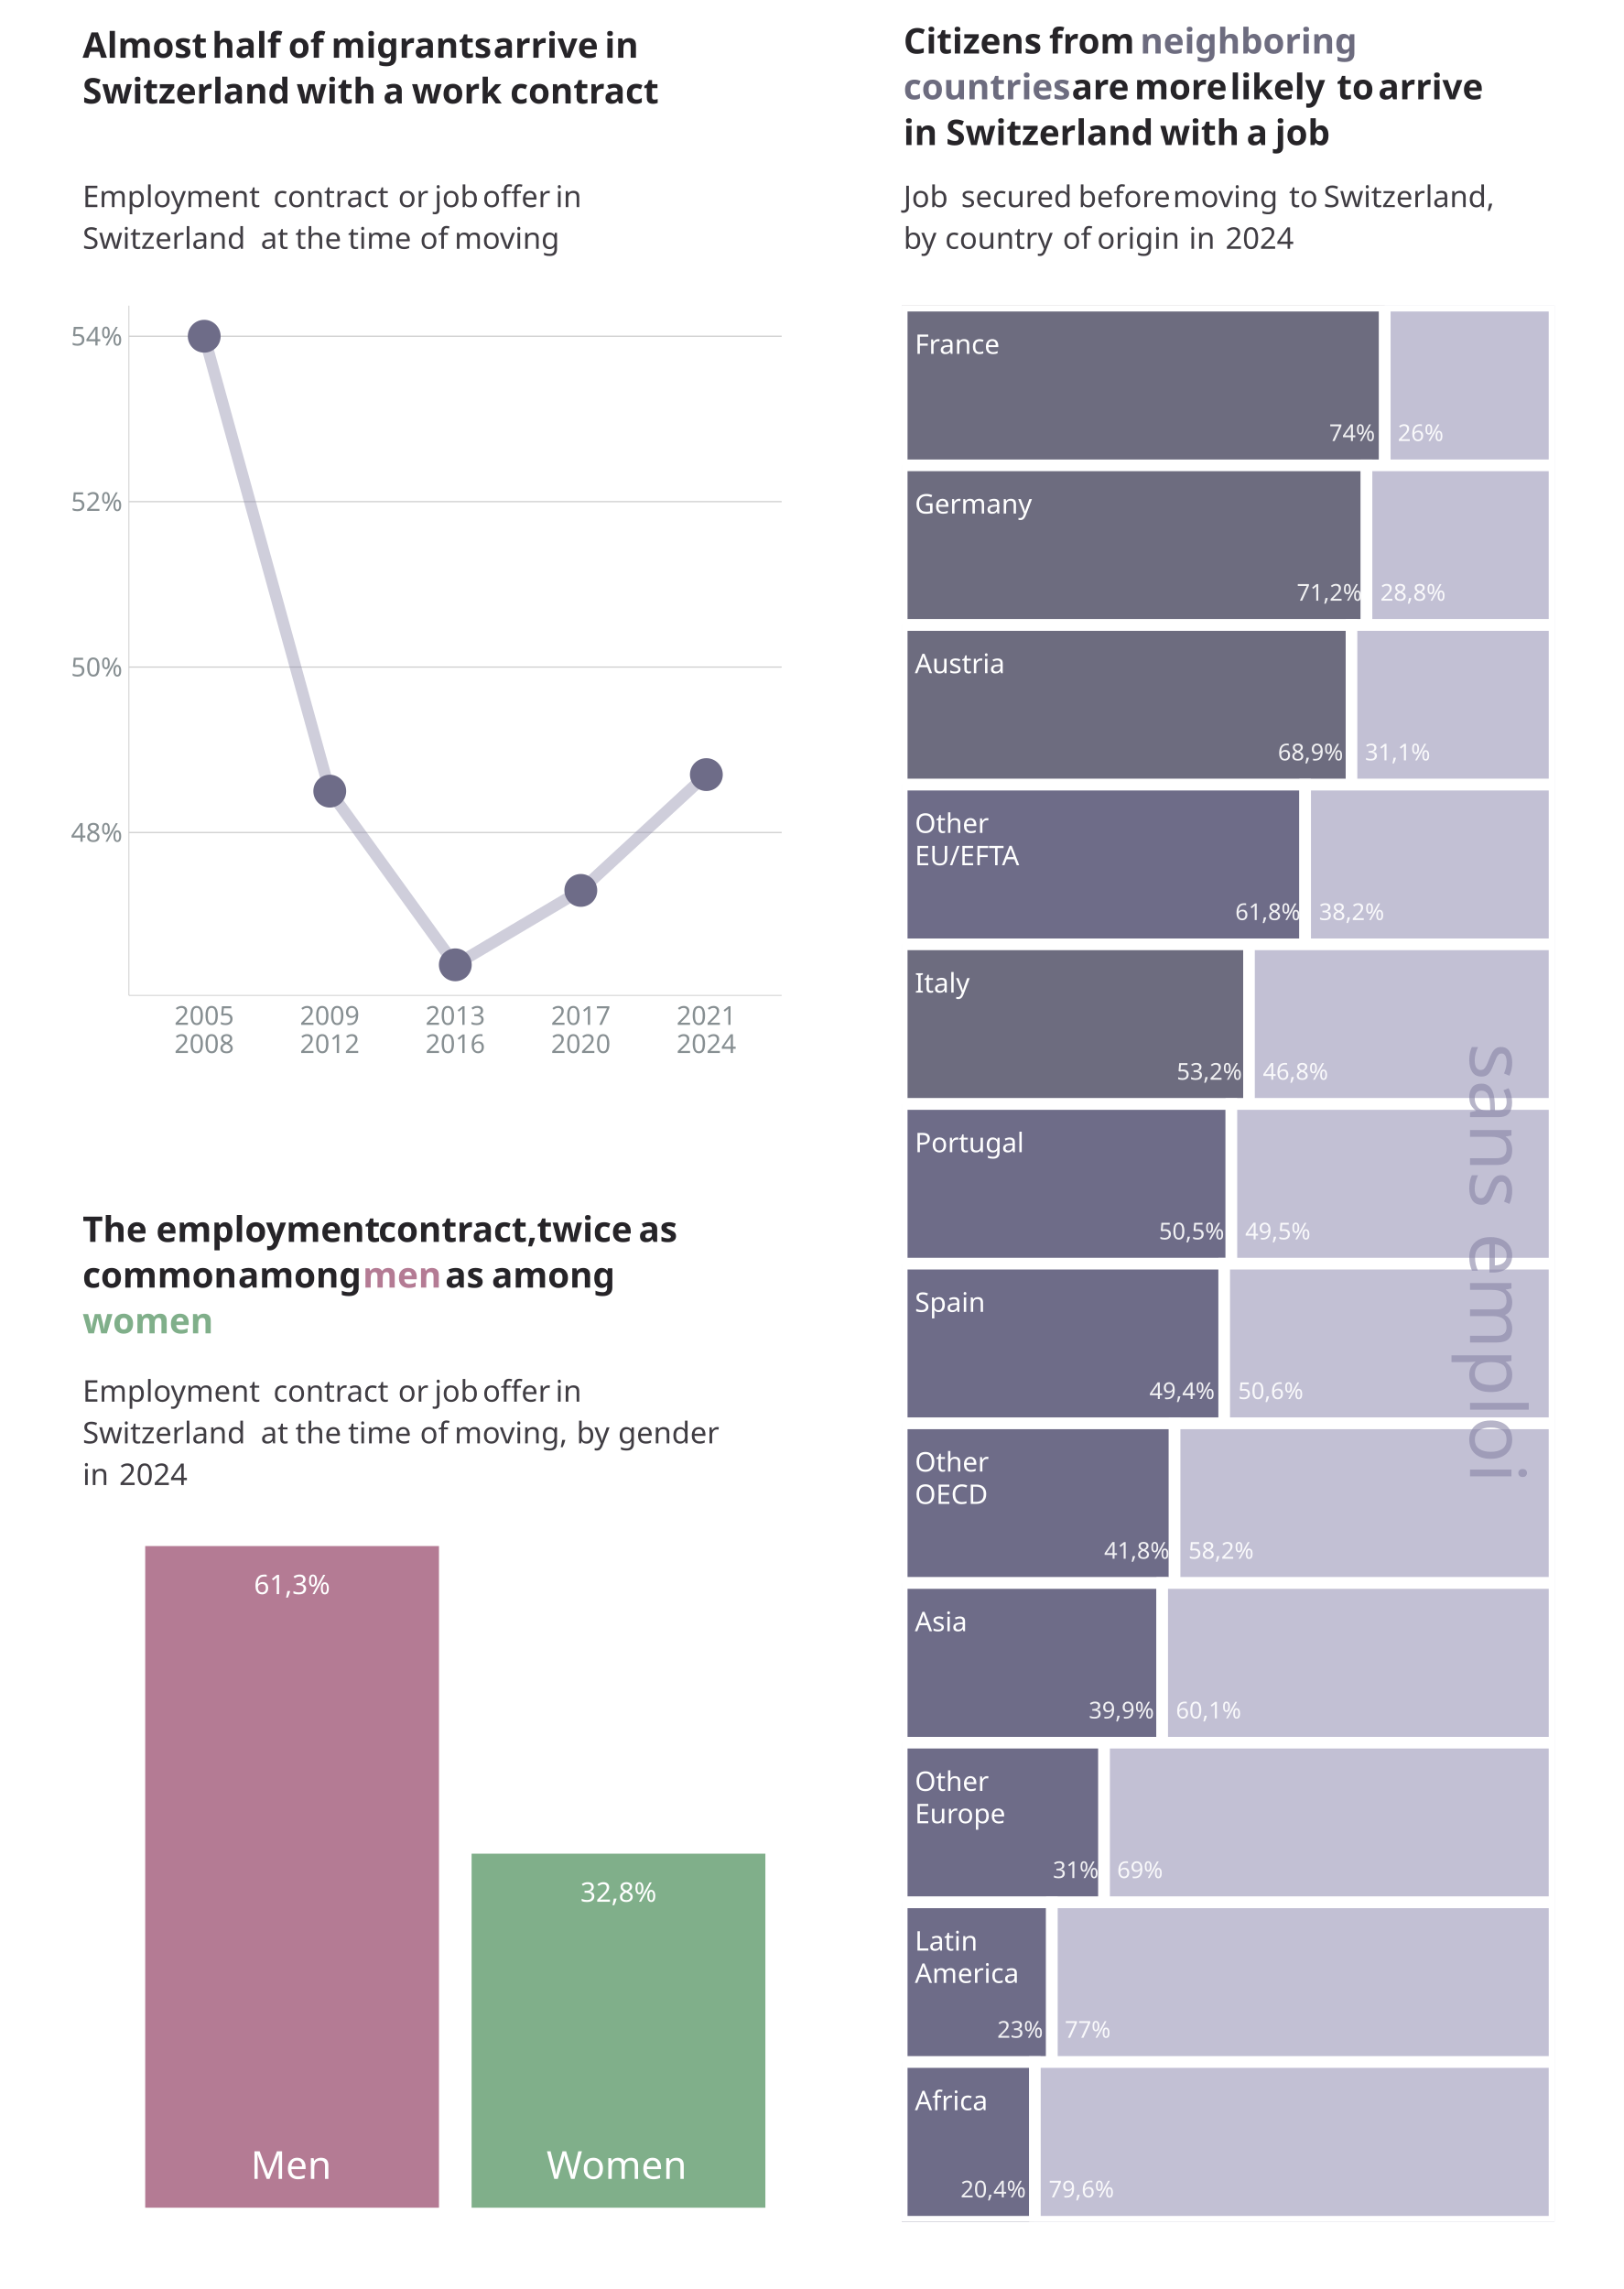
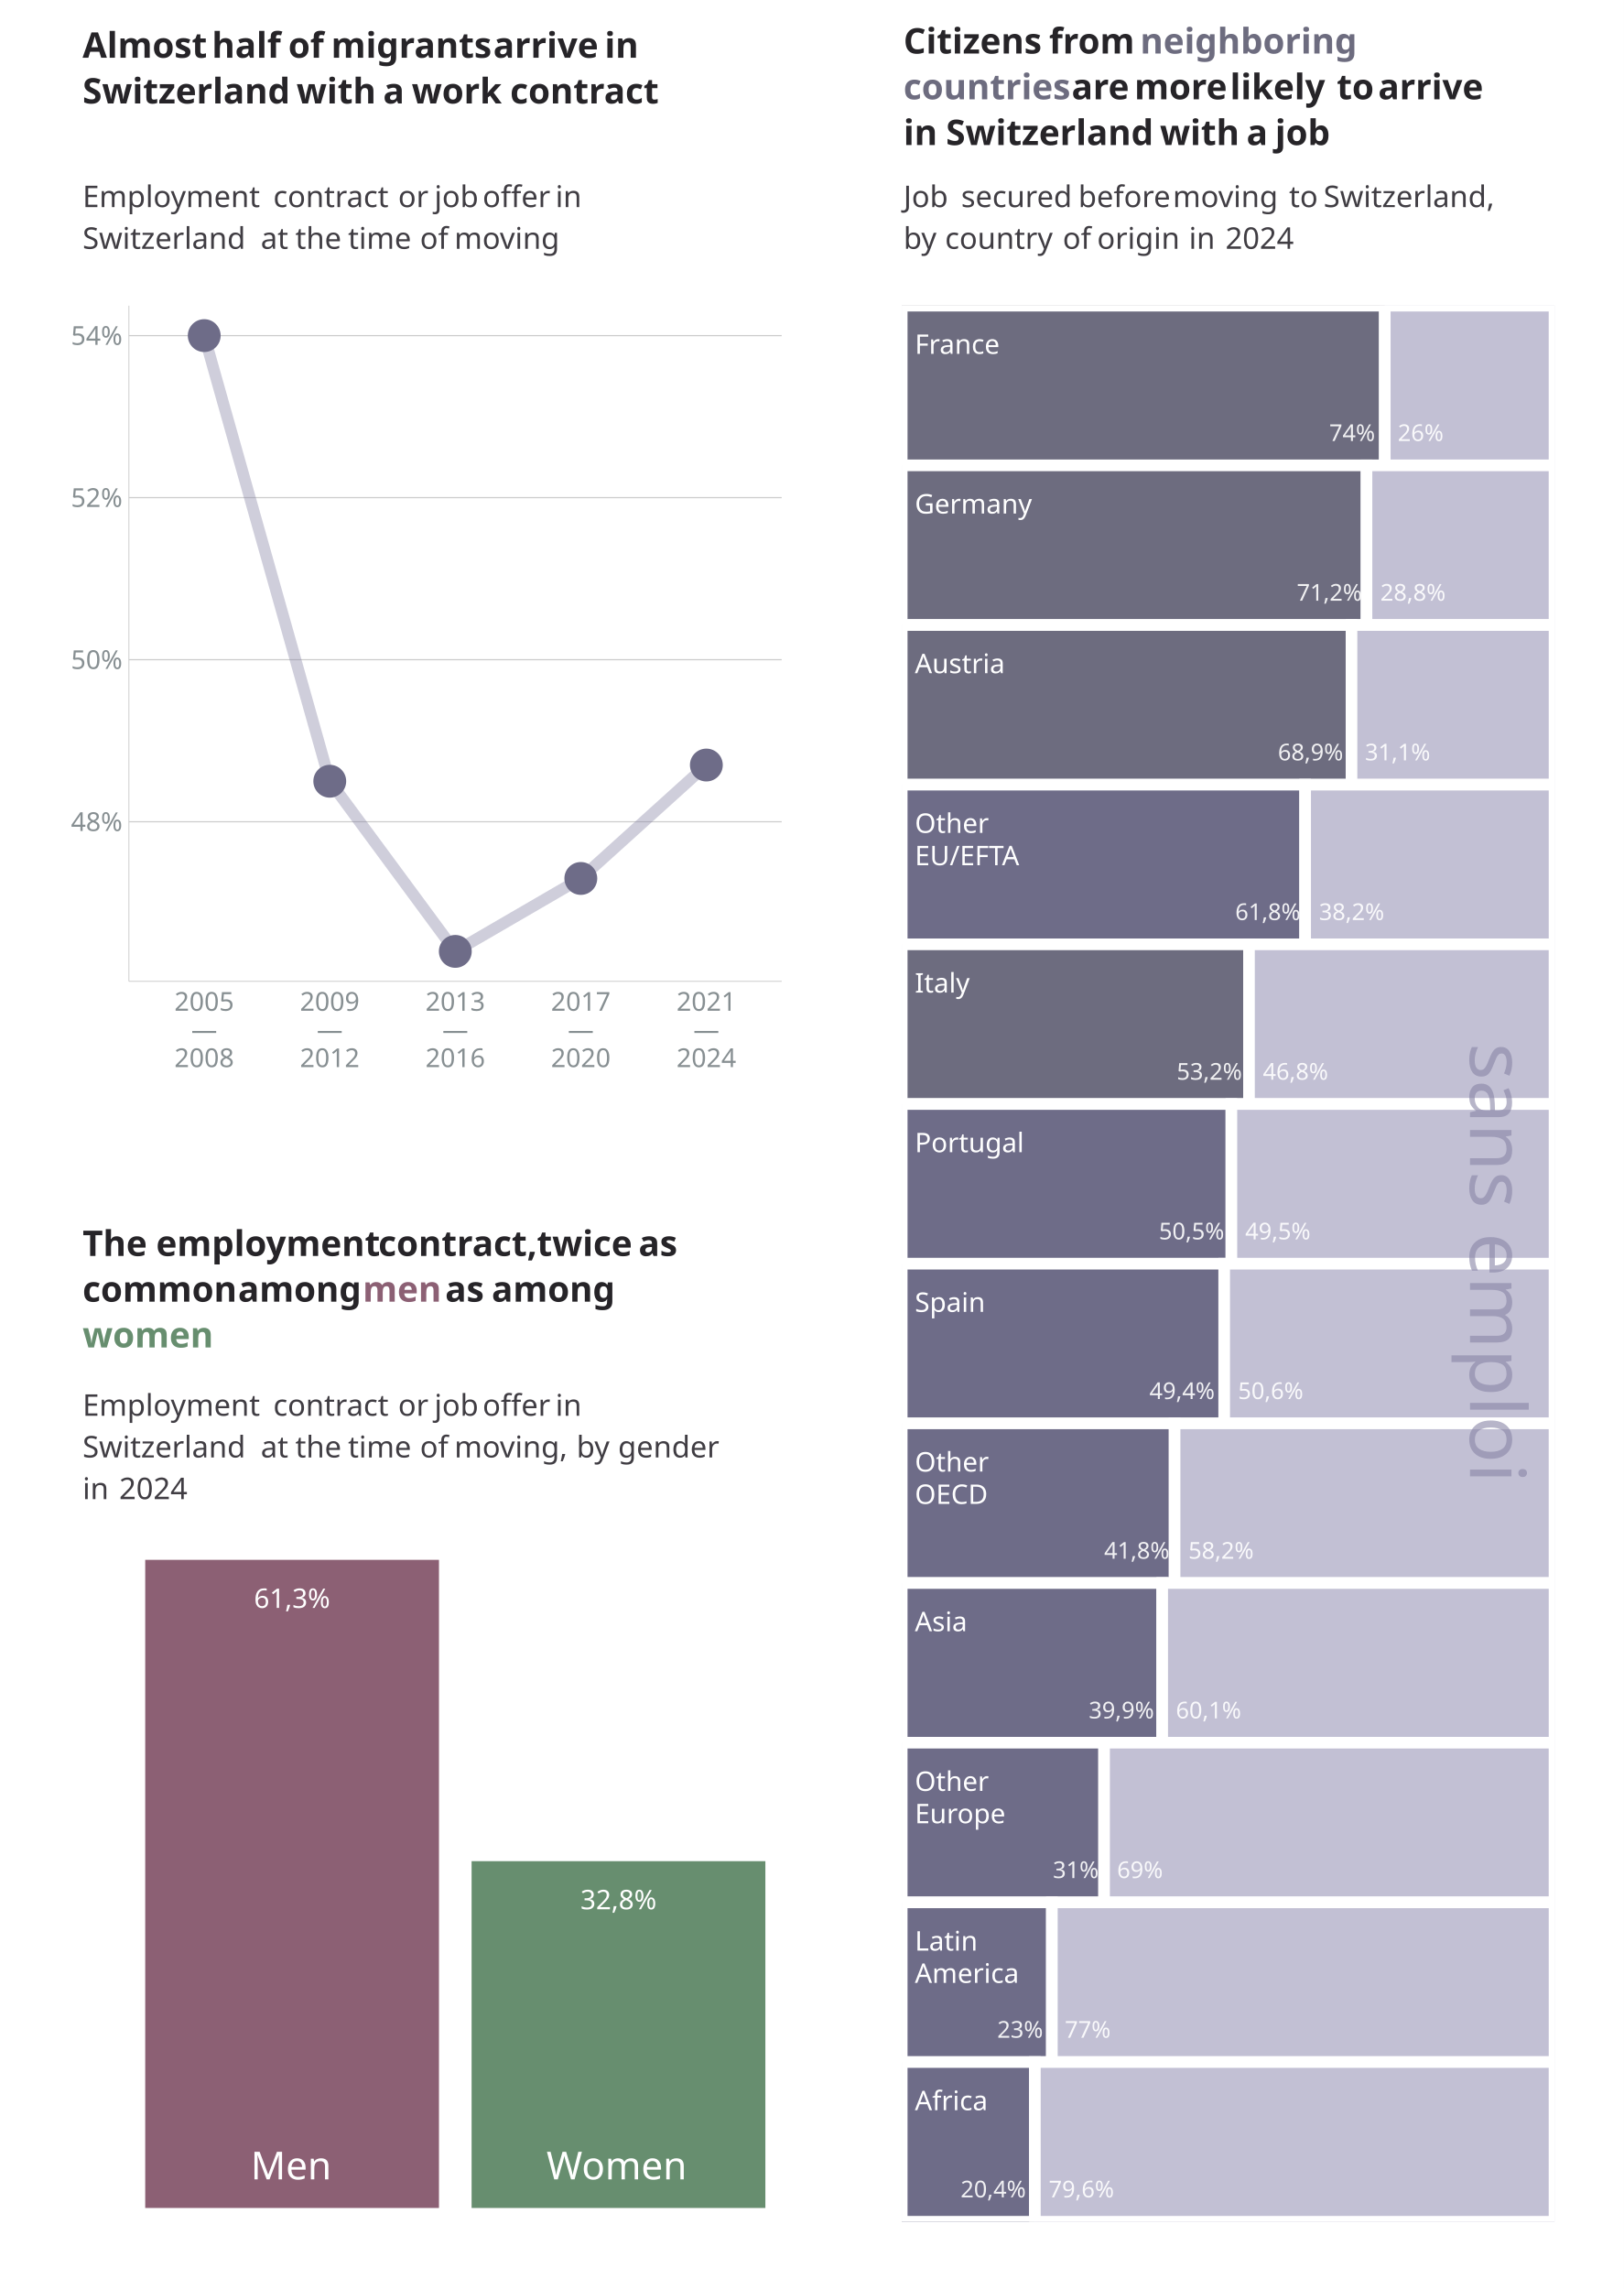
<svg xmlns="http://www.w3.org/2000/svg" width="597.60pt" height="842.40pt" viewBox="0 0 597.60 842.40">
  <g class="svglite">
    <defs>
      <style type="text/css">
    .svglite line, .svglite polyline, .svglite polygon, .svglite path, .svglite rect, .svglite circle {
      fill: none;
      stroke: #000000;
      stroke-linecap: round;
      stroke-linejoin: round;
      stroke-miterlimit: 10.00;
    }
    .svglite text {
      white-space: pre;
    }
    .svglite g.glyphgroup path {
      fill: inherit;
      stroke: none;
    }
  </style>
    </defs>
    <rect width="100%" height="100%" style="stroke: none; fill: #FFFFFF;" />
    <defs>
      <clipPath id="cpMC4wMHw1OTcuNjB8MC4wMHw4NDIuNDA=">
        <rect x="0.00" y="0.00" width="597.60" height="842.40" />
      </clipPath>
    </defs>
    <g clip-path="url(#cpMC4wMHw1OTcuNjB8MC4wMHw4NDIuNDA=)">
      <rect x="0.00" y="0.00" width="597.60" height="842.40" style="stroke-width: 1.07; stroke: #FFFFFF; fill: #FFFFFF;" />
    </g>
    <defs>
      <clipPath id="cpNDcuNDR8NTcyLjIwfDExMi41MHw4MTcuNjQ=">
        <rect x="47.44" y="112.50" width="524.75" height="705.14" />
      </clipPath>
    </defs>
    <g clip-path="url(#cpNDcuNDR8NTcyLjIwfDExMi41MHw4MTcuNjQ=)">
</g>
    <g clip-path="url(#cpMC4wMHw1OTcuNjB8MC4wMHw4NDIuNDA=)">
</g>
    <defs>
      <clipPath id="cpMzA3LjY1fDU5Mi4xMnw1LjQ4fDgzNi45Mg==">
        <rect x="307.65" y="5.48" width="284.47" height="831.44" />
      </clipPath>
    </defs>
    <g clip-path="url(#cpMzA3LjY1fDU5Mi4xMnw1LjQ4fDgzNi45Mg==)">
      <rect x="307.65" y="5.48" width="284.47" height="831.44" style="stroke-width: 0.00; stroke: none; fill: #FFFFFF;" />
    </g>
    <g clip-path="url(#cpMC4wMHw1OTcuNjB8MC4wMHw4NDIuNDA=)">
</g>
    <defs>
      <clipPath id="cpNDcuNDR8Mjg3LjczfDExMi41MHw4MTcuNjQ=">
        <rect x="47.44" y="112.50" width="240.28" height="705.14" />
      </clipPath>
    </defs>
    <g clip-path="url(#cpNDcuNDR8Mjg3LjczfDExMi41MHw4MTcuNjQ=)">
</g>
    <g clip-path="url(#cpMC4wMHw1OTcuNjB8MC4wMHw4NDIuNDA=)">
</g>
    <g clip-path="url(#cpNDcuNDR8Mjg3LjczfDExMi41MHw4MTcuNjQ=)">
</g>
    <g clip-path="url(#cpMC4wMHw1OTcuNjB8MC4wMHw4NDIuNDA=)">
</g>
    <defs>
-       <clipPath id="cpNS40OHwzMDcuNjV8NS40OHw0NDkuNjg=">
-         <rect x="5.48" y="5.48" width="302.17" height="444.20" />
-       </clipPath>
-     </defs>
-     <g clip-path="url(#cpNS40OHwzMDcuNjV8NS40OHw0NDkuNjg=)">
-       <rect x="5.48" y="5.48" width="302.17" height="444.20" style="stroke-width: 0.00; stroke: none; fill: #FFFFFF;" />
-     </g>
-     <g clip-path="url(#cpMC4wMHw1OTcuNjB8MC4wMHw4NDIuNDA=)">
- </g>
-     <defs>
-       <clipPath id="cpNS40OHwzMDcuNjV8NDQ5LjY4fDgzNi45Mg==">
-         <rect x="5.48" y="449.68" width="302.17" height="387.24" />
-       </clipPath>
-     </defs>
-     <g clip-path="url(#cpNS40OHwzMDcuNjV8NDQ5LjY4fDgzNi45Mg==)">
-       <rect x="5.48" y="449.68" width="302.17" height="387.24" style="stroke-width: 0.00; stroke: none; fill: #FFFFFF;" />
-     </g>
-     <g clip-path="url(#cpMC4wMHw1OTcuNjB8MC4wMHw4NDIuNDA=)">
- </g>
-     <defs>
-       <clipPath id="cpNDcuNDR8Mjg3LjczfDExMi41MHwzNjYuMzI=">
-         <rect x="47.44" y="112.50" width="240.28" height="253.83" />
-       </clipPath>
-     </defs>
-     <g clip-path="url(#cpNDcuNDR8Mjg3LjczfDExMi41MHwzNjYuMzI=)">
-       <rect x="47.44" y="112.50" width="240.28" height="253.83" style="stroke-width: 0.00; stroke: #FFFFFF; fill: #FFFFFF;" />
-       <polyline points="47.44,306.38 287.73,306.38 " style="stroke-width: 0.43; stroke: #CCCCCC; stroke-linecap: butt;" />
-       <polyline points="47.44,245.50 287.73,245.50 " style="stroke-width: 0.43; stroke: #CCCCCC; stroke-linecap: butt;" />
-       <polyline points="47.44,184.62 287.73,184.62 " style="stroke-width: 0.43; stroke: #CCCCCC; stroke-linecap: butt;" />
-       <polyline points="47.44,123.74 287.73,123.74 " style="stroke-width: 0.43; stroke: #CCCCCC; stroke-linecap: butt;" />
-       <polyline points="75.17,123.74 121.38,291.16 167.59,355.08 213.79,327.69 260.00,285.07 " style="stroke-width: 4.27; stroke: #8884A6; stroke-opacity: 0.40;" />
-       <circle cx="75.17" cy="123.74" r="5.69" style="stroke-width: 0.71; stroke: #6E6C88; fill: #6E6C88;" />
-       <circle cx="121.38" cy="291.16" r="5.69" style="stroke-width: 0.71; stroke: #6E6C88; fill: #6E6C88;" />
-       <circle cx="167.59" cy="355.08" r="5.69" style="stroke-width: 0.71; stroke: #6E6C88; fill: #6E6C88;" />
-       <circle cx="213.79" cy="327.69" r="5.69" style="stroke-width: 0.71; stroke: #6E6C88; fill: #6E6C88;" />
-       <circle cx="260.00" cy="285.07" r="5.69" style="stroke-width: 0.71; stroke: #6E6C88; fill: #6E6C88;" />
-     </g>
-     <g clip-path="url(#cpMC4wMHw1OTcuNjB8MC4wMHw4NDIuNDA=)">
-       <polyline points="47.44,366.32 47.44,112.50 " style="stroke-width: 0.32; stroke: #CCCCCC; stroke-linecap: butt;" />
-       <text x="35.60" y="309.79" text-anchor="middle" style="font-size: 9.60px;fill: #878F92; font-family: &quot;Roboto Slab&quot;;">48%</text>
-       <text x="35.60" y="248.91" text-anchor="middle" style="font-size: 9.60px;fill: #878F92; font-family: &quot;Roboto Slab&quot;;">50%</text>
-       <text x="35.60" y="188.03" text-anchor="middle" style="font-size: 9.60px;fill: #878F92; font-family: &quot;Roboto Slab&quot;;">52%</text>
-       <text x="35.60" y="127.15" text-anchor="middle" style="font-size: 9.60px;fill: #878F92; font-family: &quot;Roboto Slab&quot;;">54%</text>
-       <polyline points="47.44,366.32 287.73,366.32 " style="stroke-width: 0.32; stroke: #CCCCCC; stroke-linecap: butt;" />
-       <text x="75.17" y="377.16" text-anchor="middle" style="font-size: 9.60px;fill: #878F92; font-family: &quot;Roboto Slab&quot;;">2005</text>
-       <text x="75.17" y="387.53" text-anchor="middle" style="font-size: 9.60px;fill: #878F92; font-family: &quot;Roboto Slab&quot;;">2008</text>
-       <text x="121.38" y="377.16" text-anchor="middle" style="font-size: 9.60px;fill: #878F92; font-family: &quot;Roboto Slab&quot;;">2009</text>
-       <text x="121.38" y="387.53" text-anchor="middle" style="font-size: 9.60px;fill: #878F92; font-family: &quot;Roboto Slab&quot;;">2012</text>
-       <text x="167.59" y="377.16" text-anchor="middle" style="font-size: 9.60px;fill: #878F92; font-family: &quot;Roboto Slab&quot;;">2013</text>
-       <text x="167.59" y="387.53" text-anchor="middle" style="font-size: 9.60px;fill: #878F92; font-family: &quot;Roboto Slab&quot;;">2016</text>
-       <text x="213.79" y="377.16" text-anchor="middle" style="font-size: 9.60px;fill: #878F92; font-family: &quot;Roboto Slab&quot;;">2017</text>
-       <text x="213.79" y="387.53" text-anchor="middle" style="font-size: 9.60px;fill: #878F92; font-family: &quot;Roboto Slab&quot;;">2020</text>
-       <text x="260.00" y="377.16" text-anchor="middle" style="font-size: 9.60px;fill: #878F92; font-family: &quot;Roboto Slab&quot;;">2021</text>
-       <text x="260.00" y="387.53" text-anchor="middle" style="font-size: 9.60px;fill: #878F92; font-family: &quot;Roboto Slab&quot;;">2024</text>
+       <clipPath id="cpNS40OHwzMDcuNjV8NS40OHw0NTQuODY=">
+         <rect x="5.48" y="5.48" width="302.17" height="449.38" />
+       </clipPath>
+     </defs>
+     <g clip-path="url(#cpNS40OHwzMDcuNjV8NS40OHw0NTQuODY=)">
+       <rect x="5.48" y="5.48" width="302.17" height="449.38" style="stroke-width: 0.00; stroke: none; fill: #FFFFFF;" />
+     </g>
+     <g clip-path="url(#cpMC4wMHw1OTcuNjB8MC4wMHw4NDIuNDA=)">
+ </g>
+     <defs>
+       <clipPath id="cpNS40OHwzMDcuNjV8NDU0Ljg2fDgzNi45Mg==">
+         <rect x="5.48" y="454.86" width="302.17" height="382.06" />
+       </clipPath>
+     </defs>
+     <g clip-path="url(#cpNS40OHwzMDcuNjV8NDU0Ljg2fDgzNi45Mg==)">
+       <rect x="5.48" y="454.86" width="302.17" height="382.06" style="stroke-width: 0.00; stroke: none; fill: #FFFFFF;" />
+     </g>
+     <g clip-path="url(#cpMC4wMHw1OTcuNjB8MC4wMHw4NDIuNDA=)">
+ </g>
+     <defs>
+       <clipPath id="cpNDcuNDR8Mjg3LjczfDExMi41MHwzNjEuMTQ=">
+         <rect x="47.44" y="112.50" width="240.28" height="248.64" />
+       </clipPath>
+     </defs>
+     <g clip-path="url(#cpNDcuNDR8Mjg3LjczfDExMi41MHwzNjEuMTQ=)">
+       <rect x="47.44" y="112.50" width="240.28" height="248.64" style="stroke-width: 0.00; stroke: none; fill: #FFFFFF;" />
+       <polyline points="47.44,302.42 287.73,302.42 " style="stroke-width: 0.43; stroke: #CCCCCC; stroke-linecap: butt;" />
+       <polyline points="47.44,242.78 287.73,242.78 " style="stroke-width: 0.43; stroke: #CCCCCC; stroke-linecap: butt;" />
+       <polyline points="47.44,183.14 287.73,183.14 " style="stroke-width: 0.43; stroke: #CCCCCC; stroke-linecap: butt;" />
+       <polyline points="47.44,123.51 287.73,123.51 " style="stroke-width: 0.43; stroke: #CCCCCC; stroke-linecap: butt;" />
+       <polyline points="75.17,123.51 121.38,287.51 167.59,350.13 213.79,323.29 260.00,281.55 " style="stroke-width: 4.27; stroke: #8884A6; stroke-opacity: 0.40;" />
+       <circle cx="75.17" cy="123.51" r="5.69" style="stroke-width: 0.71; stroke: #6E6C88; fill: #6E6C88;" />
+       <circle cx="121.38" cy="287.51" r="5.69" style="stroke-width: 0.71; stroke: #6E6C88; fill: #6E6C88;" />
+       <circle cx="167.59" cy="350.13" r="5.69" style="stroke-width: 0.71; stroke: #6E6C88; fill: #6E6C88;" />
+       <circle cx="213.79" cy="323.29" r="5.69" style="stroke-width: 0.71; stroke: #6E6C88; fill: #6E6C88;" />
+       <circle cx="260.00" cy="281.55" r="5.69" style="stroke-width: 0.71; stroke: #6E6C88; fill: #6E6C88;" />
+     </g>
+     <g clip-path="url(#cpMC4wMHw1OTcuNjB8MC4wMHw4NDIuNDA=)">
+       <polyline points="47.44,361.14 47.44,112.50 " style="stroke-width: 0.32; stroke: #CCCCCC; stroke-linecap: butt;" />
+       <text x="35.60" y="305.83" text-anchor="middle" style="font-size: 9.60px;fill: #878F92; font-family: &quot;Roboto Slab&quot;;">48%</text>
+       <text x="35.60" y="246.19" text-anchor="middle" style="font-size: 9.60px;fill: #878F92; font-family: &quot;Roboto Slab&quot;;">50%</text>
+       <text x="35.60" y="186.56" text-anchor="middle" style="font-size: 9.60px;fill: #878F92; font-family: &quot;Roboto Slab&quot;;">52%</text>
+       <text x="35.60" y="126.92" text-anchor="middle" style="font-size: 9.60px;fill: #878F92; font-family: &quot;Roboto Slab&quot;;">54%</text>
+       <polyline points="47.44,361.14 287.73,361.14 " style="stroke-width: 0.32; stroke: #CCCCCC; stroke-linecap: butt;" />
+       <text x="75.17" y="371.98" text-anchor="middle" style="font-size: 9.60px;fill: #878F92; font-family: &quot;Roboto Slab&quot;;">2005</text>
+       <text x="75.17" y="382.35" text-anchor="middle" style="font-size: 9.60px;fill: #878F92; font-family: &quot;Roboto Slab&quot;;">—</text>
+       <text x="75.17" y="392.71" text-anchor="middle" style="font-size: 9.60px;fill: #878F92; font-family: &quot;Roboto Slab&quot;;">2008</text>
+       <text x="121.38" y="371.98" text-anchor="middle" style="font-size: 9.60px;fill: #878F92; font-family: &quot;Roboto Slab&quot;;">2009</text>
+       <text x="121.38" y="382.35" text-anchor="middle" style="font-size: 9.60px;fill: #878F92; font-family: &quot;Roboto Slab&quot;;">—</text>
+       <text x="121.38" y="392.71" text-anchor="middle" style="font-size: 9.60px;fill: #878F92; font-family: &quot;Roboto Slab&quot;;">2012</text>
+       <text x="167.59" y="371.98" text-anchor="middle" style="font-size: 9.60px;fill: #878F92; font-family: &quot;Roboto Slab&quot;;">2013</text>
+       <text x="167.59" y="382.35" text-anchor="middle" style="font-size: 9.60px;fill: #878F92; font-family: &quot;Roboto Slab&quot;;">—</text>
+       <text x="167.59" y="392.71" text-anchor="middle" style="font-size: 9.60px;fill: #878F92; font-family: &quot;Roboto Slab&quot;;">2016</text>
+       <text x="213.79" y="371.98" text-anchor="middle" style="font-size: 9.60px;fill: #878F92; font-family: &quot;Roboto Slab&quot;;">2017</text>
+       <text x="213.79" y="382.35" text-anchor="middle" style="font-size: 9.60px;fill: #878F92; font-family: &quot;Roboto Slab&quot;;">—</text>
+       <text x="213.79" y="392.71" text-anchor="middle" style="font-size: 9.60px;fill: #878F92; font-family: &quot;Roboto Slab&quot;;">2020</text>
+       <text x="260.00" y="371.98" text-anchor="middle" style="font-size: 9.60px;fill: #878F92; font-family: &quot;Roboto Slab&quot;;">2021</text>
+       <text x="260.00" y="382.35" text-anchor="middle" style="font-size: 9.60px;fill: #878F92; font-family: &quot;Roboto Slab&quot;;">—</text>
+       <text x="260.00" y="392.71" text-anchor="middle" style="font-size: 9.60px;fill: #878F92; font-family: &quot;Roboto Slab&quot;;">2024</text>
      <text x="30.39" y="76.22" style="font-size: 11.00px;fill: #403D43; font-family: &quot;Roboto Slab&quot;;">Employment</text>
      <text x="100.57" y="76.22" style="font-size: 11.00px;fill: #403D43; font-family: &quot;Roboto Slab&quot;;">contract</text>
      <text x="146.53" y="76.22" style="font-size: 11.00px;fill: #403D43; font-family: &quot;Roboto Slab&quot;;">or</text>
      <text x="159.88" y="76.22" style="font-size: 11.00px;fill: #403D43; font-family: &quot;Roboto Slab&quot;;">job</text>
      <text x="177.62" y="76.22" style="font-size: 11.00px;fill: #403D43; font-family: &quot;Roboto Slab&quot;;">offer</text>
      <text x="204.46" y="76.22" style="font-size: 11.00px;fill: #403D43; font-family: &quot;Roboto Slab&quot;;">in</text>
      <text x="30.39" y="91.57" style="font-size: 11.00px;fill: #403D43; font-family: &quot;Roboto Slab&quot;;">Switzerland</text>
      <text x="95.97" y="91.57" style="font-size: 11.00px;fill: #403D43; font-family: &quot;Roboto Slab&quot;;">at</text>
      <text x="108.71" y="91.57" style="font-size: 11.00px;fill: #403D43; font-family: &quot;Roboto Slab&quot;;">the</text>
      <text x="128.11" y="91.57" style="font-size: 11.00px;fill: #403D43; font-family: &quot;Roboto Slab&quot;;">time</text>
      <text x="154.58" y="91.57" style="font-size: 11.00px;fill: #403D43; font-family: &quot;Roboto Slab&quot;;">of</text>
      <text x="167.24" y="91.57" style="font-size: 11.00px;fill: #403D43; font-family: &quot;Roboto Slab&quot;;">moving</text>
      <text x="30.39" y="21.25" style="font-size: 13.00px; font-weight: 800;fill: #262428; font-family: &quot;Roboto Slab&quot;;">Almost</text>
      <text x="77.97" y="21.25" style="font-size: 13.00px; font-weight: 800;fill: #262428; font-family: &quot;Roboto Slab&quot;;">half</text>
      <text x="106.10" y="21.25" style="font-size: 13.00px; font-weight: 800;fill: #262428; font-family: &quot;Roboto Slab&quot;;">of</text>
      <text x="121.87" y="21.25" style="font-size: 13.00px; font-weight: 800;fill: #262428; font-family: &quot;Roboto Slab&quot;;">migrants</text>
      <text x="181.55" y="21.25" style="font-size: 13.00px; font-weight: 800;fill: #262428; font-family: &quot;Roboto Slab&quot;;">arrive</text>
      <text x="222.55" y="21.25" style="font-size: 13.00px; font-weight: 800;fill: #262428; font-family: &quot;Roboto Slab&quot;;">in</text>
      <text x="30.39" y="38.08" style="font-size: 13.00px; font-weight: 800;fill: #262428; font-family: &quot;Roboto Slab&quot;;">Switzerland</text>
      <text x="109.15" y="38.08" style="font-size: 13.00px; font-weight: 800;fill: #262428; font-family: &quot;Roboto Slab&quot;;">with</text>
      <text x="141.01" y="38.08" style="font-size: 13.00px; font-weight: 800;fill: #262428; font-family: &quot;Roboto Slab&quot;;">a</text>
      <text x="151.55" y="38.08" style="font-size: 13.00px; font-weight: 800;fill: #262428; font-family: &quot;Roboto Slab&quot;;">work</text>
      <text x="187.77" y="38.08" style="font-size: 13.00px; font-weight: 800;fill: #262428; font-family: &quot;Roboto Slab&quot;;">contract</text>
-       <rect x="47.44" y="563.82" width="240.28" height="253.83" style="stroke-width: 0.00; stroke: #FFFFFF; fill: #FFFFFF;" />
-       <rect x="53.45" y="568.98" width="108.13" height="243.50" style="stroke-width: 1.07; stroke: none; stroke-linecap: butt; stroke-linejoin: miter; fill: #B47B94;" />
-       <rect x="173.59" y="682.19" width="108.13" height="130.29" style="stroke-width: 1.07; stroke: none; stroke-linecap: butt; stroke-linejoin: miter; fill: #80AF8A;" />
-       <text x="92.29" y="801.87" style="font-size: 14.23px;fill: #FFFFFF; font-family: &quot;Roboto Slab&quot;;">Men</text>
-       <text x="201.15" y="801.87" style="font-size: 14.23px;fill: #FFFFFF; font-family: &quot;Roboto Slab&quot;;">Women</text>
-       <text x="107.51" y="586.67" text-anchor="middle" style="font-size: 9.96px;fill: #FFFFFF; font-family: &quot;Roboto Slab&quot;;">61,3%</text>
-       <text x="227.66" y="699.88" text-anchor="middle" style="font-size: 9.96px;fill: #FFFFFF; font-family: &quot;Roboto Slab&quot;;">32,8%</text>
-       <text x="30.39" y="515.84" style="font-size: 11.00px;fill: #403D43; font-family: &quot;Roboto Slab&quot;;">Employment</text>
-       <text x="100.57" y="515.84" style="font-size: 11.00px;fill: #403D43; font-family: &quot;Roboto Slab&quot;;">contract</text>
-       <text x="146.53" y="515.84" style="font-size: 11.00px;fill: #403D43; font-family: &quot;Roboto Slab&quot;;">or</text>
-       <text x="159.88" y="515.84" style="font-size: 11.00px;fill: #403D43; font-family: &quot;Roboto Slab&quot;;">job</text>
-       <text x="177.62" y="515.84" style="font-size: 11.00px;fill: #403D43; font-family: &quot;Roboto Slab&quot;;">offer</text>
-       <text x="204.46" y="515.84" style="font-size: 11.00px;fill: #403D43; font-family: &quot;Roboto Slab&quot;;">in</text>
-       <text x="30.39" y="531.18" style="font-size: 11.00px;fill: #403D43; font-family: &quot;Roboto Slab&quot;;">Switzerland</text>
-       <text x="95.97" y="531.18" style="font-size: 11.00px;fill: #403D43; font-family: &quot;Roboto Slab&quot;;">at</text>
-       <text x="108.71" y="531.18" style="font-size: 11.00px;fill: #403D43; font-family: &quot;Roboto Slab&quot;;">the</text>
-       <text x="128.11" y="531.18" style="font-size: 11.00px;fill: #403D43; font-family: &quot;Roboto Slab&quot;;">time</text>
-       <text x="154.58" y="531.18" style="font-size: 11.00px;fill: #403D43; font-family: &quot;Roboto Slab&quot;;">of</text>
-       <text x="167.24" y="531.18" style="font-size: 11.00px;fill: #403D43; font-family: &quot;Roboto Slab&quot;;">moving,</text>
-       <text x="212.21" y="531.18" style="font-size: 11.00px;fill: #403D43; font-family: &quot;Roboto Slab&quot;;">by</text>
-       <text x="227.49" y="531.18" style="font-size: 11.00px;fill: #403D43; font-family: &quot;Roboto Slab&quot;;">gender</text>
-       <text x="30.39" y="546.52" style="font-size: 11.00px;fill: #403D43; font-family: &quot;Roboto Slab&quot;;">in</text>
-       <text x="43.84" y="546.52" style="font-size: 11.00px;fill: #403D43; font-family: &quot;Roboto Slab&quot;;">2024</text>
-       <text x="30.39" y="457.03" style="font-size: 13.00px; font-weight: 800;fill: #262428; font-family: &quot;Roboto Slab&quot;;">The</text>
-       <text x="57.47" y="457.03" style="font-size: 13.00px; font-weight: 800;fill: #262428; font-family: &quot;Roboto Slab&quot;;">employment</text>
-       <text x="139.25" y="457.03" style="font-size: 13.00px; font-weight: 800;fill: #262428; font-family: &quot;Roboto Slab&quot;;">contract,</text>
-       <text x="197.62" y="457.03" style="font-size: 13.00px; font-weight: 800;fill: #262428; font-family: &quot;Roboto Slab&quot;;">twice</text>
-       <text x="235.02" y="457.03" style="font-size: 13.00px; font-weight: 800;fill: #262428; font-family: &quot;Roboto Slab&quot;;">as</text>
-       <text x="30.39" y="473.86" style="font-size: 13.00px; font-weight: 800;fill: #262428; font-family: &quot;Roboto Slab&quot;;">common</text>
-       <text x="87.59" y="473.86" style="font-size: 13.00px; font-weight: 800;fill: #262428; font-family: &quot;Roboto Slab&quot;;">among</text>
-       <text x="133.50" y="473.86" style="font-size: 13.00px; font-weight: 800;fill: #B47B94; font-family: &quot;Roboto Slab&quot;;">men</text>
-       <text x="163.85" y="473.86" style="font-size: 13.00px; font-weight: 800;fill: #262428; font-family: &quot;Roboto Slab&quot;;">as</text>
-       <text x="180.97" y="473.86" style="font-size: 13.00px; font-weight: 800;fill: #262428; font-family: &quot;Roboto Slab&quot;;">among</text>
-       <text x="30.39" y="490.70" style="font-size: 13.00px; font-weight: 800;fill: #80AF8A; font-family: &quot;Roboto Slab&quot;;">women</text>
+       <rect x="47.44" y="569.00" width="240.28" height="248.64" style="stroke-width: 0.00; stroke: none; fill: #FFFFFF;" />
+       <rect x="53.45" y="574.06" width="108.13" height="238.52" style="stroke-width: 1.07; stroke: none; stroke-linecap: butt; stroke-linejoin: miter; fill: #8C6074;" />
+       <rect x="173.59" y="684.95" width="108.13" height="127.63" style="stroke-width: 1.07; stroke: none; stroke-linecap: butt; stroke-linejoin: miter; fill: #678E6F;" />
+       <text x="92.29" y="802.06" style="font-size: 14.23px;fill: #FFFFFF; font-family: &quot;Roboto Slab&quot;;">Men</text>
+       <text x="201.15" y="802.06" style="font-size: 14.23px;fill: #FFFFFF; font-family: &quot;Roboto Slab&quot;;">Women</text>
+       <text x="107.51" y="591.75" text-anchor="middle" style="font-size: 9.96px;fill: #FFFFFF; font-family: &quot;Roboto Slab&quot;;">61,3%</text>
+       <text x="227.66" y="702.65" text-anchor="middle" style="font-size: 9.96px;fill: #FFFFFF; font-family: &quot;Roboto Slab&quot;;">32,8%</text>
+       <text x="30.39" y="521.02" style="font-size: 11.00px;fill: #403D43; font-family: &quot;Roboto Slab&quot;;">Employment</text>
+       <text x="100.57" y="521.02" style="font-size: 11.00px;fill: #403D43; font-family: &quot;Roboto Slab&quot;;">contract</text>
+       <text x="146.53" y="521.02" style="font-size: 11.00px;fill: #403D43; font-family: &quot;Roboto Slab&quot;;">or</text>
+       <text x="159.88" y="521.02" style="font-size: 11.00px;fill: #403D43; font-family: &quot;Roboto Slab&quot;;">job</text>
+       <text x="177.62" y="521.02" style="font-size: 11.00px;fill: #403D43; font-family: &quot;Roboto Slab&quot;;">offer</text>
+       <text x="204.46" y="521.02" style="font-size: 11.00px;fill: #403D43; font-family: &quot;Roboto Slab&quot;;">in</text>
+       <text x="30.39" y="536.37" style="font-size: 11.00px;fill: #403D43; font-family: &quot;Roboto Slab&quot;;">Switzerland</text>
+       <text x="95.97" y="536.37" style="font-size: 11.00px;fill: #403D43; font-family: &quot;Roboto Slab&quot;;">at</text>
+       <text x="108.71" y="536.37" style="font-size: 11.00px;fill: #403D43; font-family: &quot;Roboto Slab&quot;;">the</text>
+       <text x="128.11" y="536.37" style="font-size: 11.00px;fill: #403D43; font-family: &quot;Roboto Slab&quot;;">time</text>
+       <text x="154.58" y="536.37" style="font-size: 11.00px;fill: #403D43; font-family: &quot;Roboto Slab&quot;;">of</text>
+       <text x="167.24" y="536.37" style="font-size: 11.00px;fill: #403D43; font-family: &quot;Roboto Slab&quot;;">moving,</text>
+       <text x="212.21" y="536.37" style="font-size: 11.00px;fill: #403D43; font-family: &quot;Roboto Slab&quot;;">by</text>
+       <text x="227.49" y="536.37" style="font-size: 11.00px;fill: #403D43; font-family: &quot;Roboto Slab&quot;;">gender</text>
+       <text x="30.39" y="551.71" style="font-size: 11.00px;fill: #403D43; font-family: &quot;Roboto Slab&quot;;">in</text>
+       <text x="43.84" y="551.71" style="font-size: 11.00px;fill: #403D43; font-family: &quot;Roboto Slab&quot;;">2024</text>
+       <text x="30.39" y="462.21" style="font-size: 13.00px; font-weight: 800;fill: #262428; font-family: &quot;Roboto Slab&quot;;">The</text>
+       <text x="57.47" y="462.21" style="font-size: 13.00px; font-weight: 800;fill: #262428; font-family: &quot;Roboto Slab&quot;;">employment</text>
+       <text x="139.25" y="462.21" style="font-size: 13.00px; font-weight: 800;fill: #262428; font-family: &quot;Roboto Slab&quot;;">contract,</text>
+       <text x="197.62" y="462.21" style="font-size: 13.00px; font-weight: 800;fill: #262428; font-family: &quot;Roboto Slab&quot;;">twice</text>
+       <text x="235.02" y="462.21" style="font-size: 13.00px; font-weight: 800;fill: #262428; font-family: &quot;Roboto Slab&quot;;">as</text>
+       <text x="30.39" y="479.05" style="font-size: 13.00px; font-weight: 800;fill: #262428; font-family: &quot;Roboto Slab&quot;;">common</text>
+       <text x="87.59" y="479.05" style="font-size: 13.00px; font-weight: 800;fill: #262428; font-family: &quot;Roboto Slab&quot;;">among</text>
+       <text x="133.50" y="479.05" style="font-size: 13.00px; font-weight: 800;fill: #8C6074; font-family: &quot;Roboto Slab&quot;;">men</text>
+       <text x="163.85" y="479.05" style="font-size: 13.00px; font-weight: 800;fill: #262428; font-family: &quot;Roboto Slab&quot;;">as</text>
+       <text x="180.97" y="479.05" style="font-size: 13.00px; font-weight: 800;fill: #262428; font-family: &quot;Roboto Slab&quot;;">among</text>
+       <text x="30.39" y="495.88" style="font-size: 13.00px; font-weight: 800;fill: #678E6F; font-family: &quot;Roboto Slab&quot;;">women</text>
    </g>
    <defs>
      <clipPath id="cpMzMxLjkxfDU3Mi4yMHwxMTIuNTB8ODE3LjY0">
        <rect x="331.91" y="112.50" width="240.28" height="705.14" />
      </clipPath>
    </defs>
    <g clip-path="url(#cpMzMxLjkxfDU3Mi4yMHwxMTIuNTB8ODE3LjY0)">
-       <rect x="331.91" y="112.50" width="240.28" height="705.14" style="stroke-width: 0.00; stroke: #FFFFFF; fill: #FFFFFF;" />
+       <rect x="331.91" y="112.50" width="240.28" height="705.14" style="stroke-width: 0.00; stroke: none; fill: #FFFFFF;" />
      <rect x="331.91" y="112.50" width="177.81" height="58.76" style="stroke-width: 4.27; stroke: #FFFFFF; stroke-linecap: butt; stroke-linejoin: miter; fill: #6D6C7F;" />
      <rect x="509.72" y="112.50" width="62.47" height="58.76" style="stroke-width: 4.27; stroke: #FFFFFF; stroke-linecap: butt; stroke-linejoin: miter; fill: #C2C0D4;" />
      <rect x="331.91" y="171.26" width="171.08" height="58.76" style="stroke-width: 4.27; stroke: #FFFFFF; stroke-linecap: butt; stroke-linejoin: miter; fill: #6D6C7F;" />
      <rect x="502.99" y="171.26" width="69.20" height="58.76" style="stroke-width: 4.27; stroke: #FFFFFF; stroke-linecap: butt; stroke-linejoin: miter; fill: #C2C0D4;" />
      <rect x="331.91" y="230.02" width="165.55" height="58.76" style="stroke-width: 4.27; stroke: #FFFFFF; stroke-linecap: butt; stroke-linejoin: miter; fill: #6D6C7F;" />
      <rect x="497.47" y="230.02" width="74.73" height="58.76" style="stroke-width: 4.27; stroke: #FFFFFF; stroke-linecap: butt; stroke-linejoin: miter; fill: #C2C0D4;" />
      <rect x="331.91" y="288.78" width="148.49" height="58.76" style="stroke-width: 4.27; stroke: #FFFFFF; stroke-linecap: butt; stroke-linejoin: miter; fill: #6E6C88;" />
      <rect x="480.41" y="288.78" width="91.79" height="58.76" style="stroke-width: 4.27; stroke: #FFFFFF; stroke-linecap: butt; stroke-linejoin: miter; fill: #C2C0D4;" />
      <rect x="331.91" y="347.55" width="127.83" height="58.76" style="stroke-width: 4.27; stroke: #FFFFFF; stroke-linecap: butt; stroke-linejoin: miter; fill: #6D6C7F;" />
      <rect x="459.74" y="347.55" width="112.45" height="58.76" style="stroke-width: 4.27; stroke: #FFFFFF; stroke-linecap: butt; stroke-linejoin: miter; fill: #C2C0D4;" />
      <rect x="331.91" y="406.31" width="121.34" height="58.76" style="stroke-width: 4.27; stroke: #FFFFFF; stroke-linecap: butt; stroke-linejoin: miter; fill: #6E6C88;" />
      <rect x="453.26" y="406.31" width="118.94" height="58.76" style="stroke-width: 4.27; stroke: #FFFFFF; stroke-linecap: butt; stroke-linejoin: miter; fill: #C2C0D4;" />
      <rect x="331.91" y="465.07" width="118.70" height="58.76" style="stroke-width: 4.27; stroke: #FFFFFF; stroke-linecap: butt; stroke-linejoin: miter; fill: #6E6C88;" />
      <rect x="450.61" y="465.07" width="121.58" height="58.76" style="stroke-width: 4.27; stroke: #FFFFFF; stroke-linecap: butt; stroke-linejoin: miter; fill: #C2C0D4;" />
      <rect x="331.91" y="523.83" width="100.44" height="58.76" style="stroke-width: 4.27; stroke: #FFFFFF; stroke-linecap: butt; stroke-linejoin: miter; fill: #6E6C88;" />
      <rect x="432.35" y="523.83" width="139.84" height="58.76" style="stroke-width: 4.27; stroke: #FFFFFF; stroke-linecap: butt; stroke-linejoin: miter; fill: #C2C0D4;" />
      <rect x="331.91" y="582.59" width="95.87" height="58.76" style="stroke-width: 4.27; stroke: #FFFFFF; stroke-linecap: butt; stroke-linejoin: miter; fill: #6E6C88;" />
      <rect x="427.79" y="582.59" width="144.41" height="58.76" style="stroke-width: 4.27; stroke: #FFFFFF; stroke-linecap: butt; stroke-linejoin: miter; fill: #C2C0D4;" />
      <rect x="331.91" y="641.35" width="74.49" height="58.76" style="stroke-width: 4.27; stroke: #FFFFFF; stroke-linecap: butt; stroke-linejoin: miter; fill: #6E6C88;" />
      <rect x="406.40" y="641.35" width="165.79" height="58.76" style="stroke-width: 4.27; stroke: #FFFFFF; stroke-linecap: butt; stroke-linejoin: miter; fill: #C2C0D4;" />
      <rect x="331.91" y="700.12" width="55.26" height="58.76" style="stroke-width: 4.27; stroke: #FFFFFF; stroke-linecap: butt; stroke-linejoin: miter; fill: #6E6C88;" />
      <rect x="387.18" y="700.12" width="185.02" height="58.76" style="stroke-width: 4.27; stroke: #FFFFFF; stroke-linecap: butt; stroke-linejoin: miter; fill: #C2C0D4;" />
      <rect x="331.91" y="758.88" width="49.02" height="58.76" style="stroke-width: 4.27; stroke: #FFFFFF; stroke-linecap: butt; stroke-linejoin: miter; fill: #6E6C88;" />
      <rect x="380.93" y="758.88" width="191.26" height="58.76" style="stroke-width: 4.27; stroke: #FFFFFF; stroke-linecap: butt; stroke-linejoin: miter; fill: #C2C0D4;" />
      <text x="336.74" y="130.23" style="font-size: 9.96px;fill: #FFFFFF; font-family: &quot;Roboto Slab&quot;;">France</text>
      <text x="336.74" y="188.99" style="font-size: 9.96px;fill: #FFFFFF; font-family: &quot;Roboto Slab&quot;;">Germany</text>
      <text x="336.74" y="247.75" style="font-size: 9.96px;fill: #FFFFFF; font-family: &quot;Roboto Slab&quot;;">Austria</text>
      <text x="336.74" y="306.51" style="font-size: 9.96px;fill: #FFFFFF; font-family: &quot;Roboto Slab&quot;;">Other</text>
      <text x="336.74" y="318.42" style="font-size: 9.96px;fill: #FFFFFF; font-family: &quot;Roboto Slab&quot;;">EU/EFTA</text>
      <text x="336.74" y="365.28" style="font-size: 9.96px;fill: #FFFFFF; font-family: &quot;Roboto Slab&quot;;">Italy</text>
      <text x="336.74" y="424.04" style="font-size: 9.96px;fill: #FFFFFF; font-family: &quot;Roboto Slab&quot;;">Portugal</text>
      <text x="336.74" y="482.80" style="font-size: 9.96px;fill: #FFFFFF; font-family: &quot;Roboto Slab&quot;;">Spain</text>
      <text x="336.74" y="541.56" style="font-size: 9.96px;fill: #FFFFFF; font-family: &quot;Roboto Slab&quot;;">Other</text>
      <text x="336.74" y="553.47" style="font-size: 9.96px;fill: #FFFFFF; font-family: &quot;Roboto Slab&quot;;">OECD</text>
      <text x="336.74" y="600.32" style="font-size: 9.96px;fill: #FFFFFF; font-family: &quot;Roboto Slab&quot;;">Asia</text>
      <text x="336.74" y="659.09" style="font-size: 9.96px;fill: #FFFFFF; font-family: &quot;Roboto Slab&quot;;">Other</text>
      <text x="336.74" y="670.99" style="font-size: 9.96px;fill: #FFFFFF; font-family: &quot;Roboto Slab&quot;;">Europe</text>
      <text x="336.74" y="717.85" style="font-size: 9.96px;fill: #FFFFFF; font-family: &quot;Roboto Slab&quot;;">Latin</text>
      <text x="336.74" y="729.75" style="font-size: 9.96px;fill: #FFFFFF; font-family: &quot;Roboto Slab&quot;;">America</text>
      <text x="336.74" y="776.61" style="font-size: 9.96px;fill: #FFFFFF; font-family: &quot;Roboto Slab&quot;;">Africa</text>
      <text x="489.27" y="162.31" style="font-size: 8.54px;fill: #FFFFFF; fill-opacity: 0.90; font-family: &quot;Roboto Slab&quot;;">74%</text>
      <text x="514.48" y="162.31" style="font-size: 8.54px;fill: #FFFFFF; fill-opacity: 0.90; font-family: &quot;Roboto Slab&quot;;">26%</text>
      <text x="477.32" y="221.07" style="font-size: 8.54px;fill: #FFFFFF; fill-opacity: 0.90; font-family: &quot;Roboto Slab&quot;;">71,2%</text>
      <text x="508.07" y="221.07" style="font-size: 8.54px;fill: #FFFFFF; fill-opacity: 0.90; font-family: &quot;Roboto Slab&quot;;">28,8%</text>
      <text x="470.37" y="279.84" style="font-size: 8.54px;fill: #FFFFFF; fill-opacity: 0.90; font-family: &quot;Roboto Slab&quot;;">68,9%</text>
      <text x="502.42" y="279.84" style="font-size: 8.54px;fill: #FFFFFF; fill-opacity: 0.90; font-family: &quot;Roboto Slab&quot;;">31,1%</text>
      <text x="454.66" y="338.60" style="font-size: 8.54px;fill: #FFFFFF; fill-opacity: 0.90; font-family: &quot;Roboto Slab&quot;;">61,8%</text>
      <text x="485.48" y="338.60" style="font-size: 8.54px;fill: #FFFFFF; fill-opacity: 0.90; font-family: &quot;Roboto Slab&quot;;">38,2%</text>
      <text x="433.13" y="397.36" style="font-size: 8.54px;fill: #FFFFFF; fill-opacity: 0.90; font-family: &quot;Roboto Slab&quot;;">53,2%</text>
      <text x="464.84" y="397.36" style="font-size: 8.54px;fill: #FFFFFF; fill-opacity: 0.90; font-family: &quot;Roboto Slab&quot;;">46,8%</text>
      <text x="426.59" y="456.12" style="font-size: 8.54px;fill: #FFFFFF; fill-opacity: 0.90; font-family: &quot;Roboto Slab&quot;;">50,5%</text>
      <text x="458.34" y="456.12" style="font-size: 8.54px;fill: #FFFFFF; fill-opacity: 0.90; font-family: &quot;Roboto Slab&quot;;">49,5%</text>
      <text x="423.08" y="514.88" style="font-size: 8.54px;fill: #FFFFFF; fill-opacity: 0.90; font-family: &quot;Roboto Slab&quot;;">49,4%</text>
      <text x="455.69" y="514.88" style="font-size: 8.54px;fill: #FFFFFF; fill-opacity: 0.90; font-family: &quot;Roboto Slab&quot;;">50,6%</text>
      <text x="406.42" y="573.65" style="font-size: 8.54px;fill: #FFFFFF; fill-opacity: 0.90; font-family: &quot;Roboto Slab&quot;;">41,8%</text>
      <text x="437.42" y="573.65" style="font-size: 8.54px;fill: #FFFFFF; fill-opacity: 0.90; font-family: &quot;Roboto Slab&quot;;">58,2%</text>
      <text x="400.75" y="632.41" style="font-size: 8.54px;fill: #FFFFFF; fill-opacity: 0.90; font-family: &quot;Roboto Slab&quot;;">39,9%</text>
      <text x="432.82" y="632.41" style="font-size: 8.54px;fill: #FFFFFF; fill-opacity: 0.90; font-family: &quot;Roboto Slab&quot;;">60,1%</text>
      <text x="387.54" y="691.17" style="font-size: 8.54px;fill: #FFFFFF; fill-opacity: 0.90; font-family: &quot;Roboto Slab&quot;;">31%</text>
      <text x="411.17" y="691.17" style="font-size: 8.54px;fill: #FFFFFF; fill-opacity: 0.90; font-family: &quot;Roboto Slab&quot;;">69%</text>
      <text x="367.06" y="749.93" style="font-size: 8.54px;fill: #FFFFFF; fill-opacity: 0.90; font-family: &quot;Roboto Slab&quot;;">23%</text>
      <text x="391.94" y="749.93" style="font-size: 8.54px;fill: #FFFFFF; fill-opacity: 0.90; font-family: &quot;Roboto Slab&quot;;">77%</text>
      <text x="353.58" y="808.69" style="font-size: 8.54px;fill: #FFFFFF; fill-opacity: 0.90; font-family: &quot;Roboto Slab&quot;;">20,4%</text>
      <text x="386.02" y="808.69" style="font-size: 8.54px;fill: #FFFFFF; fill-opacity: 0.90; font-family: &quot;Roboto Slab&quot;;">79,6%</text>
      <text transform="translate(541.09,383.86) rotate(90)" style="font-size: 28.45px;fill: #8884A6; fill-opacity: 0.60; font-family: &quot;Roboto Slab&quot;;">sans</text>
      <text transform="translate(541.09,453.72) rotate(90)" style="font-size: 28.45px;fill: #8884A6; fill-opacity: 0.60; font-family: &quot;Roboto Slab&quot;;">emploi</text>
    </g>
    <g clip-path="url(#cpMC4wMHw1OTcuNjB8MC4wMHw4NDIuNDA=)">
      <text x="332.56" y="76.22" style="font-size: 11.00px;fill: #403D43; font-family: &quot;Roboto Slab&quot;;">Job</text>
      <text x="353.76" y="76.22" style="font-size: 11.00px;fill: #403D43; font-family: &quot;Roboto Slab&quot;;">secured</text>
      <text x="396.90" y="76.22" style="font-size: 11.00px;fill: #403D43; font-family: &quot;Roboto Slab&quot;;">before</text>
      <text x="431.68" y="76.22" style="font-size: 11.00px;fill: #403D43; font-family: &quot;Roboto Slab&quot;;">moving</text>
      <text x="474.48" y="76.22" style="font-size: 11.00px;fill: #403D43; font-family: &quot;Roboto Slab&quot;;">to</text>
      <text x="487.17" y="76.22" style="font-size: 11.00px;fill: #403D43; font-family: &quot;Roboto Slab&quot;;">Switzerland,</text>
      <text x="332.56" y="91.57" style="font-size: 11.00px;fill: #403D43; font-family: &quot;Roboto Slab&quot;;">by</text>
      <text x="347.84" y="91.57" style="font-size: 11.00px;fill: #403D43; font-family: &quot;Roboto Slab&quot;;">country</text>
      <text x="391.16" y="91.57" style="font-size: 11.00px;fill: #403D43; font-family: &quot;Roboto Slab&quot;;">of</text>
      <text x="403.82" y="91.57" style="font-size: 11.00px;fill: #403D43; font-family: &quot;Roboto Slab&quot;;">origin</text>
      <text x="437.61" y="91.57" style="font-size: 11.00px;fill: #403D43; font-family: &quot;Roboto Slab&quot;;">in</text>
      <text x="451.06" y="91.57" style="font-size: 11.00px;fill: #403D43; font-family: &quot;Roboto Slab&quot;;">2024</text>
      <text x="332.56" y="19.70" style="font-size: 13.00px; font-weight: 800;fill: #262428; font-family: &quot;Roboto Slab&quot;;">Citizens</text>
      <text x="386.14" y="19.70" style="font-size: 13.00px; font-weight: 800;fill: #262428; font-family: &quot;Roboto Slab&quot;;">from</text>
      <text x="419.66" y="19.70" style="font-size: 13.00px; font-weight: 800;fill: #6D6C7F; font-family: &quot;Roboto Slab&quot;;">neighboring</text>
      <text x="332.56" y="36.54" style="font-size: 13.00px; font-weight: 800;fill: #6D6C7F; font-family: &quot;Roboto Slab&quot;;">countries</text>
      <text x="394.44" y="36.54" style="font-size: 13.00px; font-weight: 800;fill: #262428; font-family: &quot;Roboto Slab&quot;;">are</text>
      <text x="417.54" y="36.54" style="font-size: 13.00px; font-weight: 800;fill: #262428; font-family: &quot;Roboto Slab&quot;;">more</text>
      <text x="452.73" y="36.54" style="font-size: 13.00px; font-weight: 800;fill: #262428; font-family: &quot;Roboto Slab&quot;;">likely</text>
      <text x="492.04" y="36.54" style="font-size: 13.00px; font-weight: 800;fill: #262428; font-family: &quot;Roboto Slab&quot;;">to</text>
      <text x="507.27" y="36.54" style="font-size: 13.00px; font-weight: 800;fill: #262428; font-family: &quot;Roboto Slab&quot;;">arrive</text>
      <text x="332.56" y="53.38" style="font-size: 13.00px; font-weight: 800;fill: #262428; font-family: &quot;Roboto Slab&quot;;">in</text>
      <text x="348.18" y="53.38" style="font-size: 13.00px; font-weight: 800;fill: #262428; font-family: &quot;Roboto Slab&quot;;">Switzerland</text>
      <text x="426.95" y="53.38" style="font-size: 13.00px; font-weight: 800;fill: #262428; font-family: &quot;Roboto Slab&quot;;">with</text>
      <text x="458.81" y="53.38" style="font-size: 13.00px; font-weight: 800;fill: #262428; font-family: &quot;Roboto Slab&quot;;">a</text>
      <text x="469.34" y="53.38" style="font-size: 13.00px; font-weight: 800;fill: #262428; font-family: &quot;Roboto Slab&quot;;">job</text>
    </g>
  </g>
</svg>
